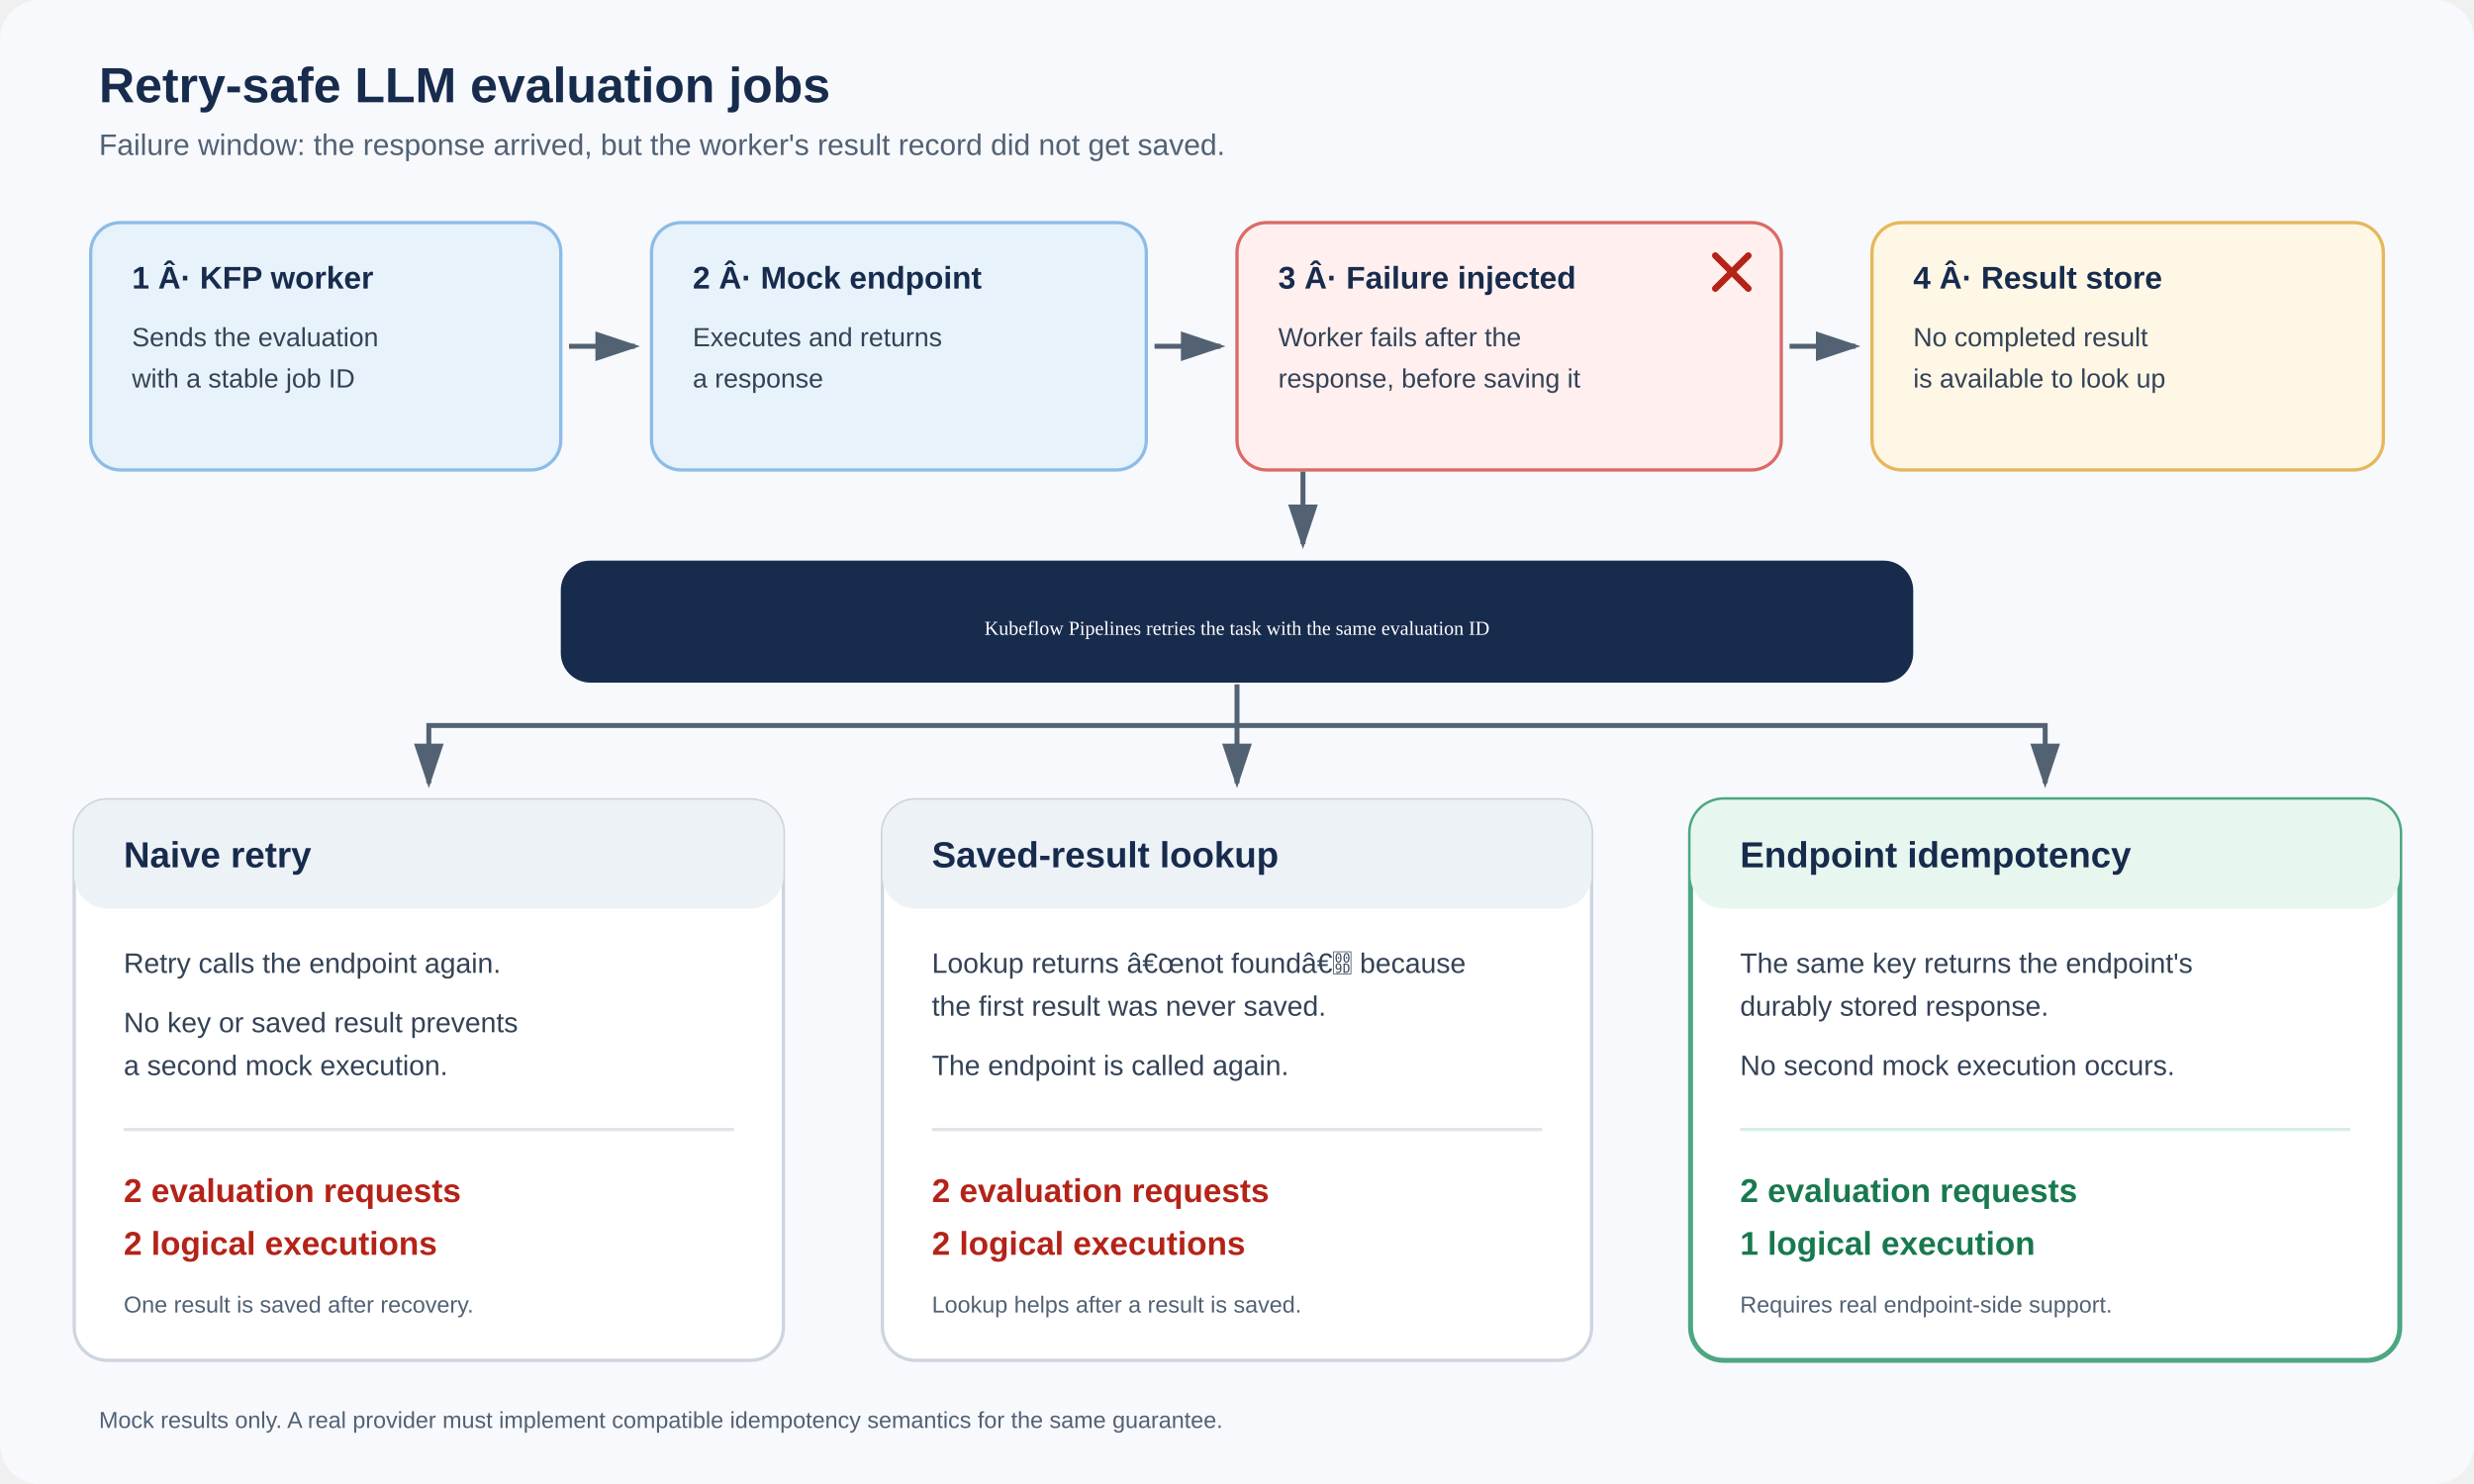
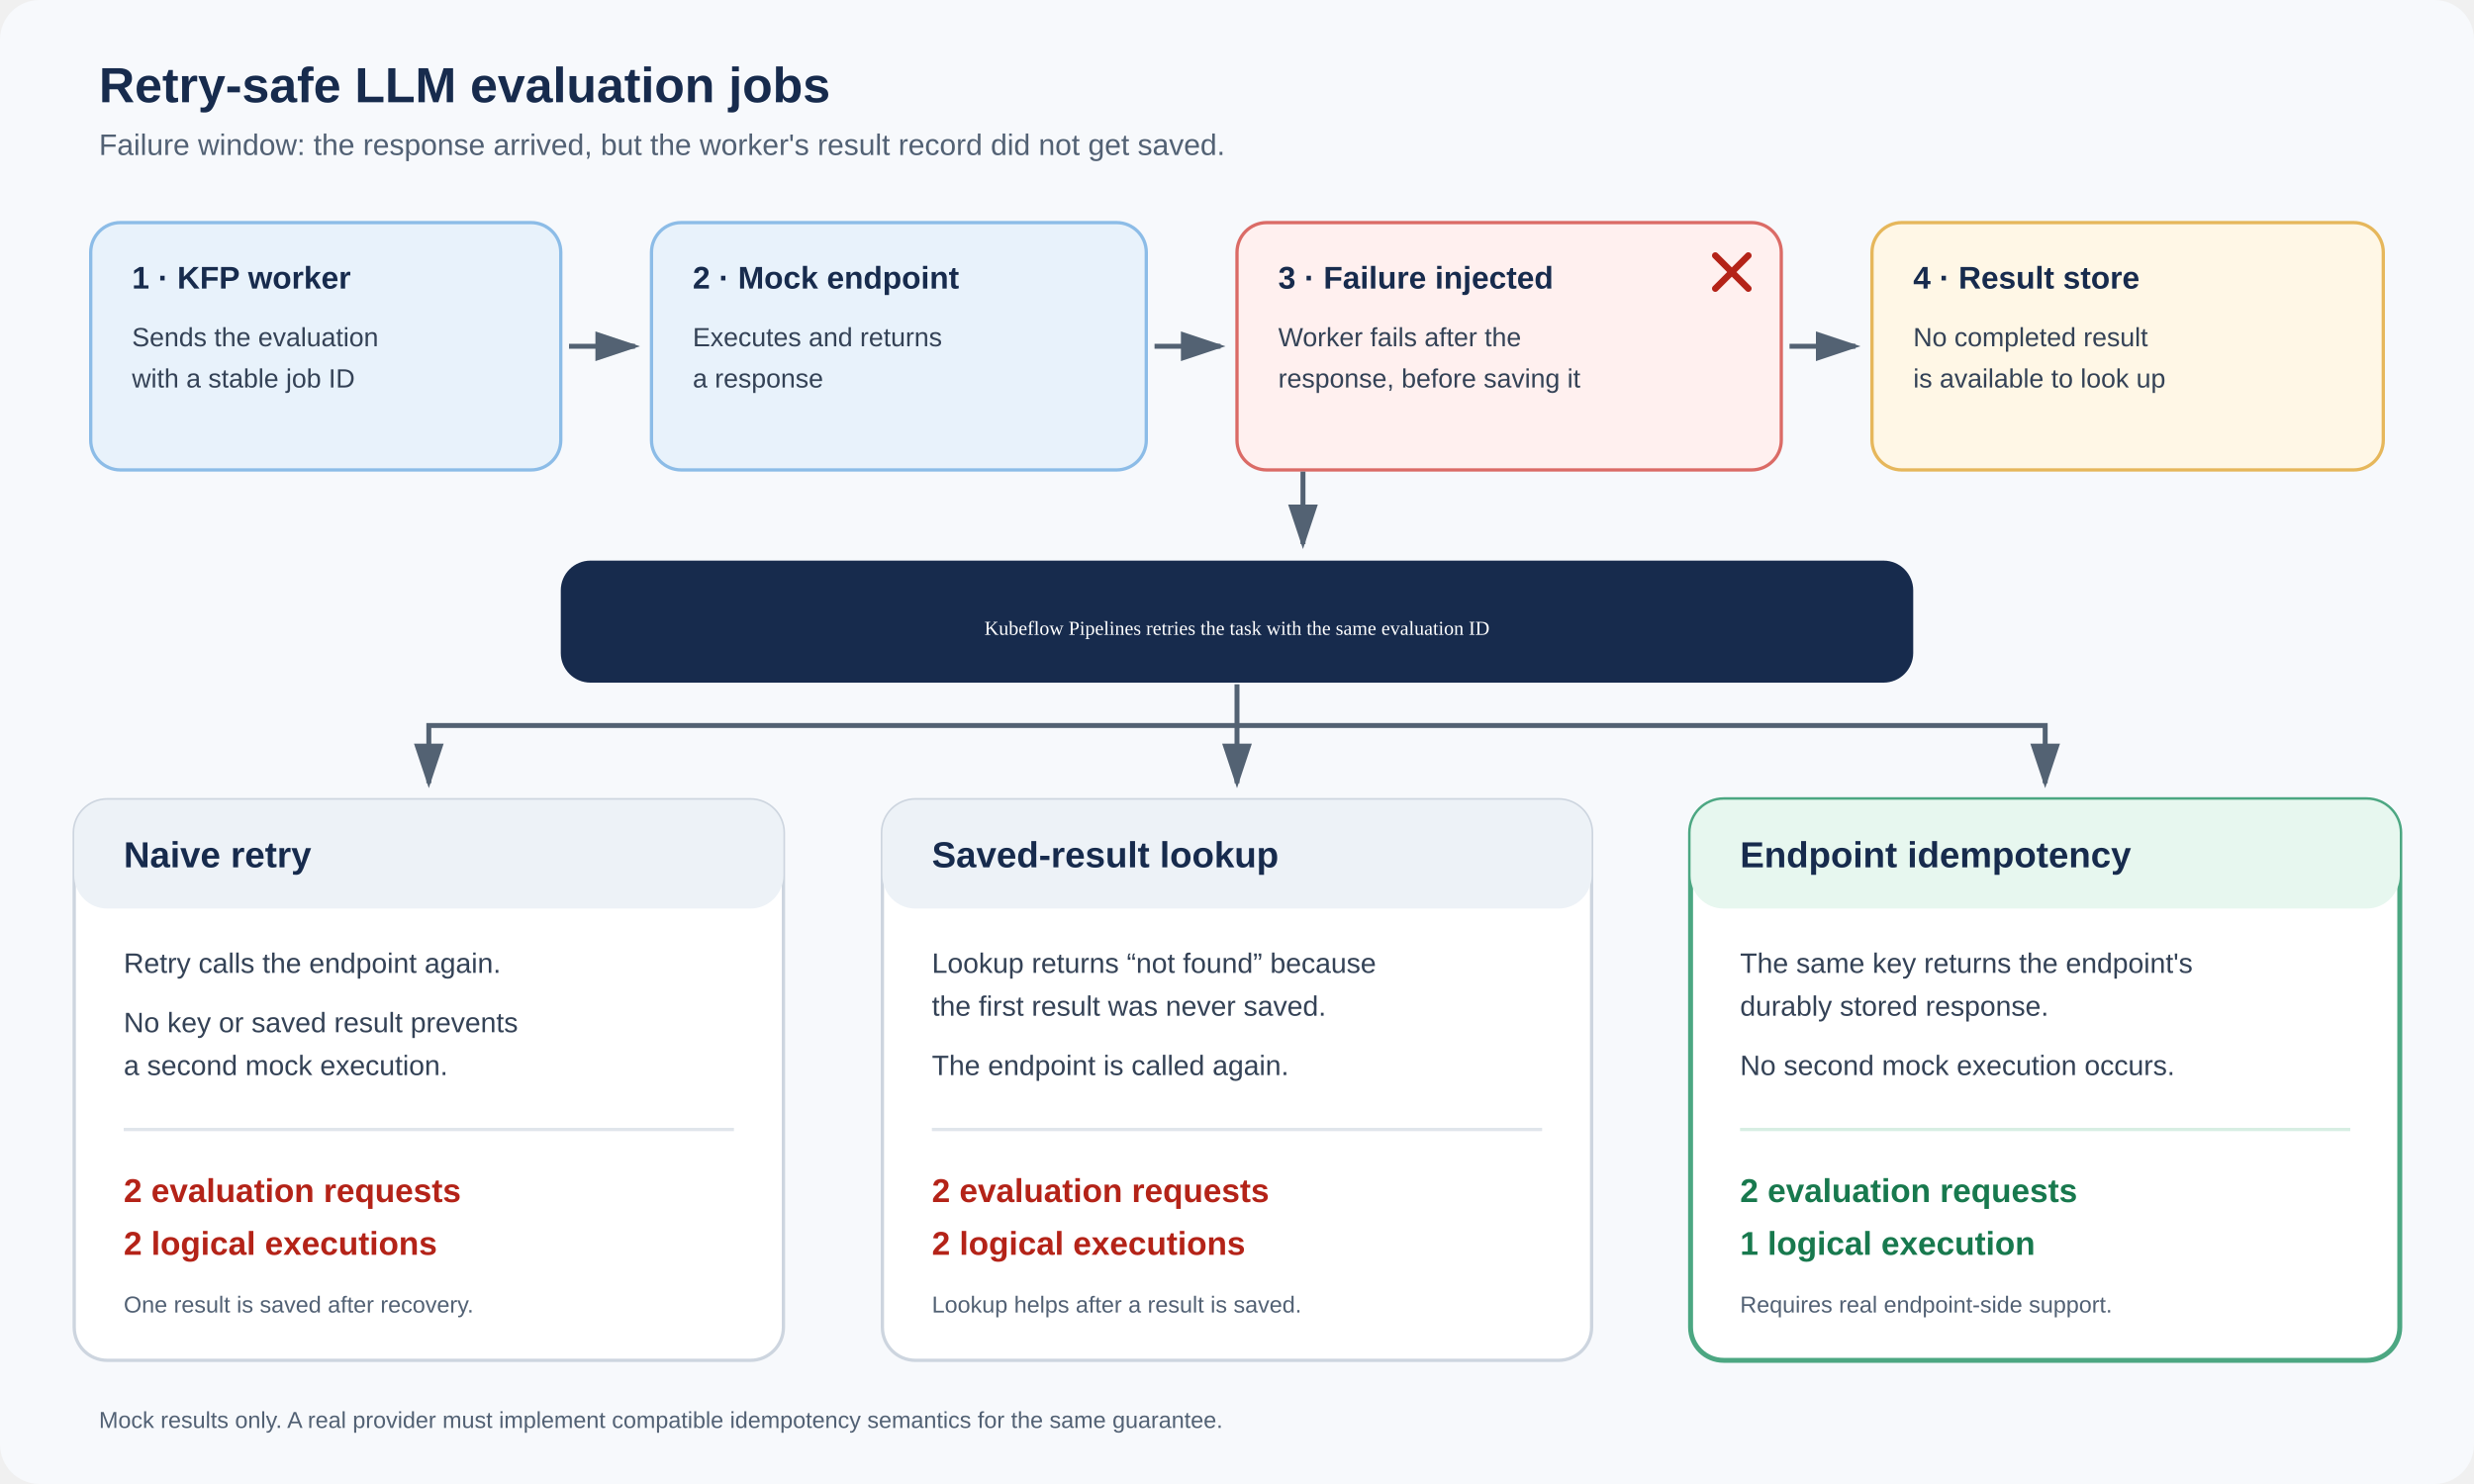
<svg xmlns="http://www.w3.org/2000/svg" viewBox="0 0 1500 900" role="img" aria-labelledby="title desc">
  <defs>
    <marker id="arrow" markerWidth="10" markerHeight="10" refX="8" refY="3" orient="auto">
      <path d="M0,0 L0,6 L9,3 z" fill="#536273" />
    </marker>
    <style>
      .heading { font: 700 30px Arial, Helvetica, sans-serif; fill: #172b4d; }
      .subheading { font: 400 18px Arial, Helvetica, sans-serif; fill: #526174; }
      .nodeTitle { font: 700 19px Arial, Helvetica, sans-serif; fill: #172b4d; }
      .nodeText { font: 400 16px Arial, Helvetica, sans-serif; fill: #344256; }
      .cardTitle { font: 700 22px Arial, Helvetica, sans-serif; fill: #172b4d; }
      .cardText { font: 400 17px Arial, Helvetica, sans-serif; fill: #344256; }
      .metric { font: 700 20px Arial, Helvetica, sans-serif; }
      .small { font: 400 14px Arial, Helvetica, sans-serif; fill: #526174; }
      .arrow { stroke: #536273; stroke-width: 3; fill: none; marker-end: url(#arrow); }
    </style>
  </defs>
  <rect width="1500" height="900" rx="24" fill="#f7f9fc" />
  <text x="60" y="62" class="heading">Retry-safe LLM evaluation jobs</text>
  <text x="60" y="94" class="subheading">Failure window: the response arrived, but the worker's result record did not get saved.</text>
  <rect x="55" y="135" width="285" height="150" rx="18" fill="#e8f2fb" stroke="#8cbce7" stroke-width="2" />
-   <text x="80" y="175" class="nodeTitle">1 Â· KFP worker</text>
+   <text x="80" y="175" class="nodeTitle">1 · KFP worker</text>
  <text x="80" y="210" class="nodeText">Sends the evaluation</text>
  <text x="80" y="235" class="nodeText">with a stable job ID</text>
  <path d="M345 210 L385 210" class="arrow" />
  <rect x="395" y="135" width="300" height="150" rx="18" fill="#e8f2fb" stroke="#8cbce7" stroke-width="2" />
-   <text x="420" y="175" class="nodeTitle">2 Â· Mock endpoint</text>
+   <text x="420" y="175" class="nodeTitle">2 · Mock endpoint</text>
  <text x="420" y="210" class="nodeText">Executes and returns</text>
  <text x="420" y="235" class="nodeText">a response</text>
  <path d="M700 210 L740 210" class="arrow" />
  <rect x="750" y="135" width="330" height="150" rx="18" fill="#fff0ef" stroke="#db6b66" stroke-width="2" />
-   <text x="775" y="175" class="nodeTitle">3 Â· Failure injected</text>
+   <text x="775" y="175" class="nodeTitle">3 · Failure injected</text>
  <text x="775" y="210" class="nodeText">Worker fails after the</text>
  <text x="775" y="235" class="nodeText">response, before saving it</text>
  <path d="M1040 155 L1060 175 M1060 155 L1040 175" stroke="#b42318" stroke-width="4" stroke-linecap="round" />
  <path d="M1085 210 L1125 210" class="arrow" />
  <rect x="1135" y="135" width="310" height="150" rx="18" fill="#fff7e6" stroke="#e6b75b" stroke-width="2" />
-   <text x="1160" y="175" class="nodeTitle">4 Â· Result store</text>
+   <text x="1160" y="175" class="nodeTitle">4 · Result store</text>
  <text x="1160" y="210" class="nodeText">No completed result</text>
  <text x="1160" y="235" class="nodeText">is available to look up</text>
  <path d="M790 286 L790 330" class="arrow" />
  <rect x="340" y="340" width="820" height="74" rx="18" fill="#172b4d" />
  <text x="750" y="385" text-anchor="middle" font="700 22px Arial, Helvetica, sans-serif" fill="#ffffff">Kubeflow Pipelines retries the task with the same evaluation ID</text>
  <path d="M750 415 L750 440 L260 440 L260 475" class="arrow" />
  <path d="M750 440 L750 475" class="arrow" />
  <path d="M750 440 L1240 440 L1240 475" class="arrow" />
  <rect x="45" y="485" width="430" height="340" rx="20" fill="#ffffff" stroke="#cdd5df" stroke-width="2" />
  <rect x="45" y="485" width="430" height="66" rx="20" fill="#edf2f7" />
  <text x="75" y="526" class="cardTitle">Naive retry</text>
  <text x="75" y="590" class="cardText">Retry calls the endpoint again.</text>
  <text x="75" y="626" class="cardText">No key or saved result prevents</text>
  <text x="75" y="652" class="cardText">a second mock execution.</text>
  <line x1="75" y1="685" x2="445" y2="685" stroke="#e0e5eb" stroke-width="2" />
  <text x="75" y="729" class="metric" fill="#b42318">2 evaluation requests</text>
  <text x="75" y="761" class="metric" fill="#b42318">2 logical executions</text>
  <text x="75" y="796" class="small">One result is saved after recovery.</text>
  <rect x="535" y="485" width="430" height="340" rx="20" fill="#ffffff" stroke="#cdd5df" stroke-width="2" />
  <rect x="535" y="485" width="430" height="66" rx="20" fill="#edf2f7" />
  <text x="565" y="526" class="cardTitle">Saved-result lookup</text>
-   <text x="565" y="590" class="cardText">Lookup returns â€œnot foundâ€ because</text>
+   <text x="565" y="590" class="cardText">Lookup returns “not found” because</text>
  <text x="565" y="616" class="cardText">the first result was never saved.</text>
  <text x="565" y="652" class="cardText">The endpoint is called again.</text>
  <line x1="565" y1="685" x2="935" y2="685" stroke="#e0e5eb" stroke-width="2" />
  <text x="565" y="729" class="metric" fill="#b42318">2 evaluation requests</text>
  <text x="565" y="761" class="metric" fill="#b42318">2 logical executions</text>
  <text x="565" y="796" class="small">Lookup helps after a result is saved.</text>
  <rect x="1025" y="485" width="430" height="340" rx="20" fill="#ffffff" stroke="#4ca782" stroke-width="3" />
  <rect x="1025" y="485" width="430" height="66" rx="20" fill="#e7f7ef" />
  <text x="1055" y="526" class="cardTitle">Endpoint idempotency</text>
  <text x="1055" y="590" class="cardText">The same key returns the endpoint's</text>
  <text x="1055" y="616" class="cardText">durably stored response.</text>
  <text x="1055" y="652" class="cardText">No second mock execution occurs.</text>
  <line x1="1055" y1="685" x2="1425" y2="685" stroke="#d7eee3" stroke-width="2" />
  <text x="1055" y="729" class="metric" fill="#18794e">2 evaluation requests</text>
  <text x="1055" y="761" class="metric" fill="#18794e">1 logical execution</text>
  <text x="1055" y="796" class="small">Requires real endpoint-side support.</text>
  <text x="60" y="866" class="small">Mock results only. A real provider must implement compatible idempotency semantics for the same guarantee.</text>
</svg>
